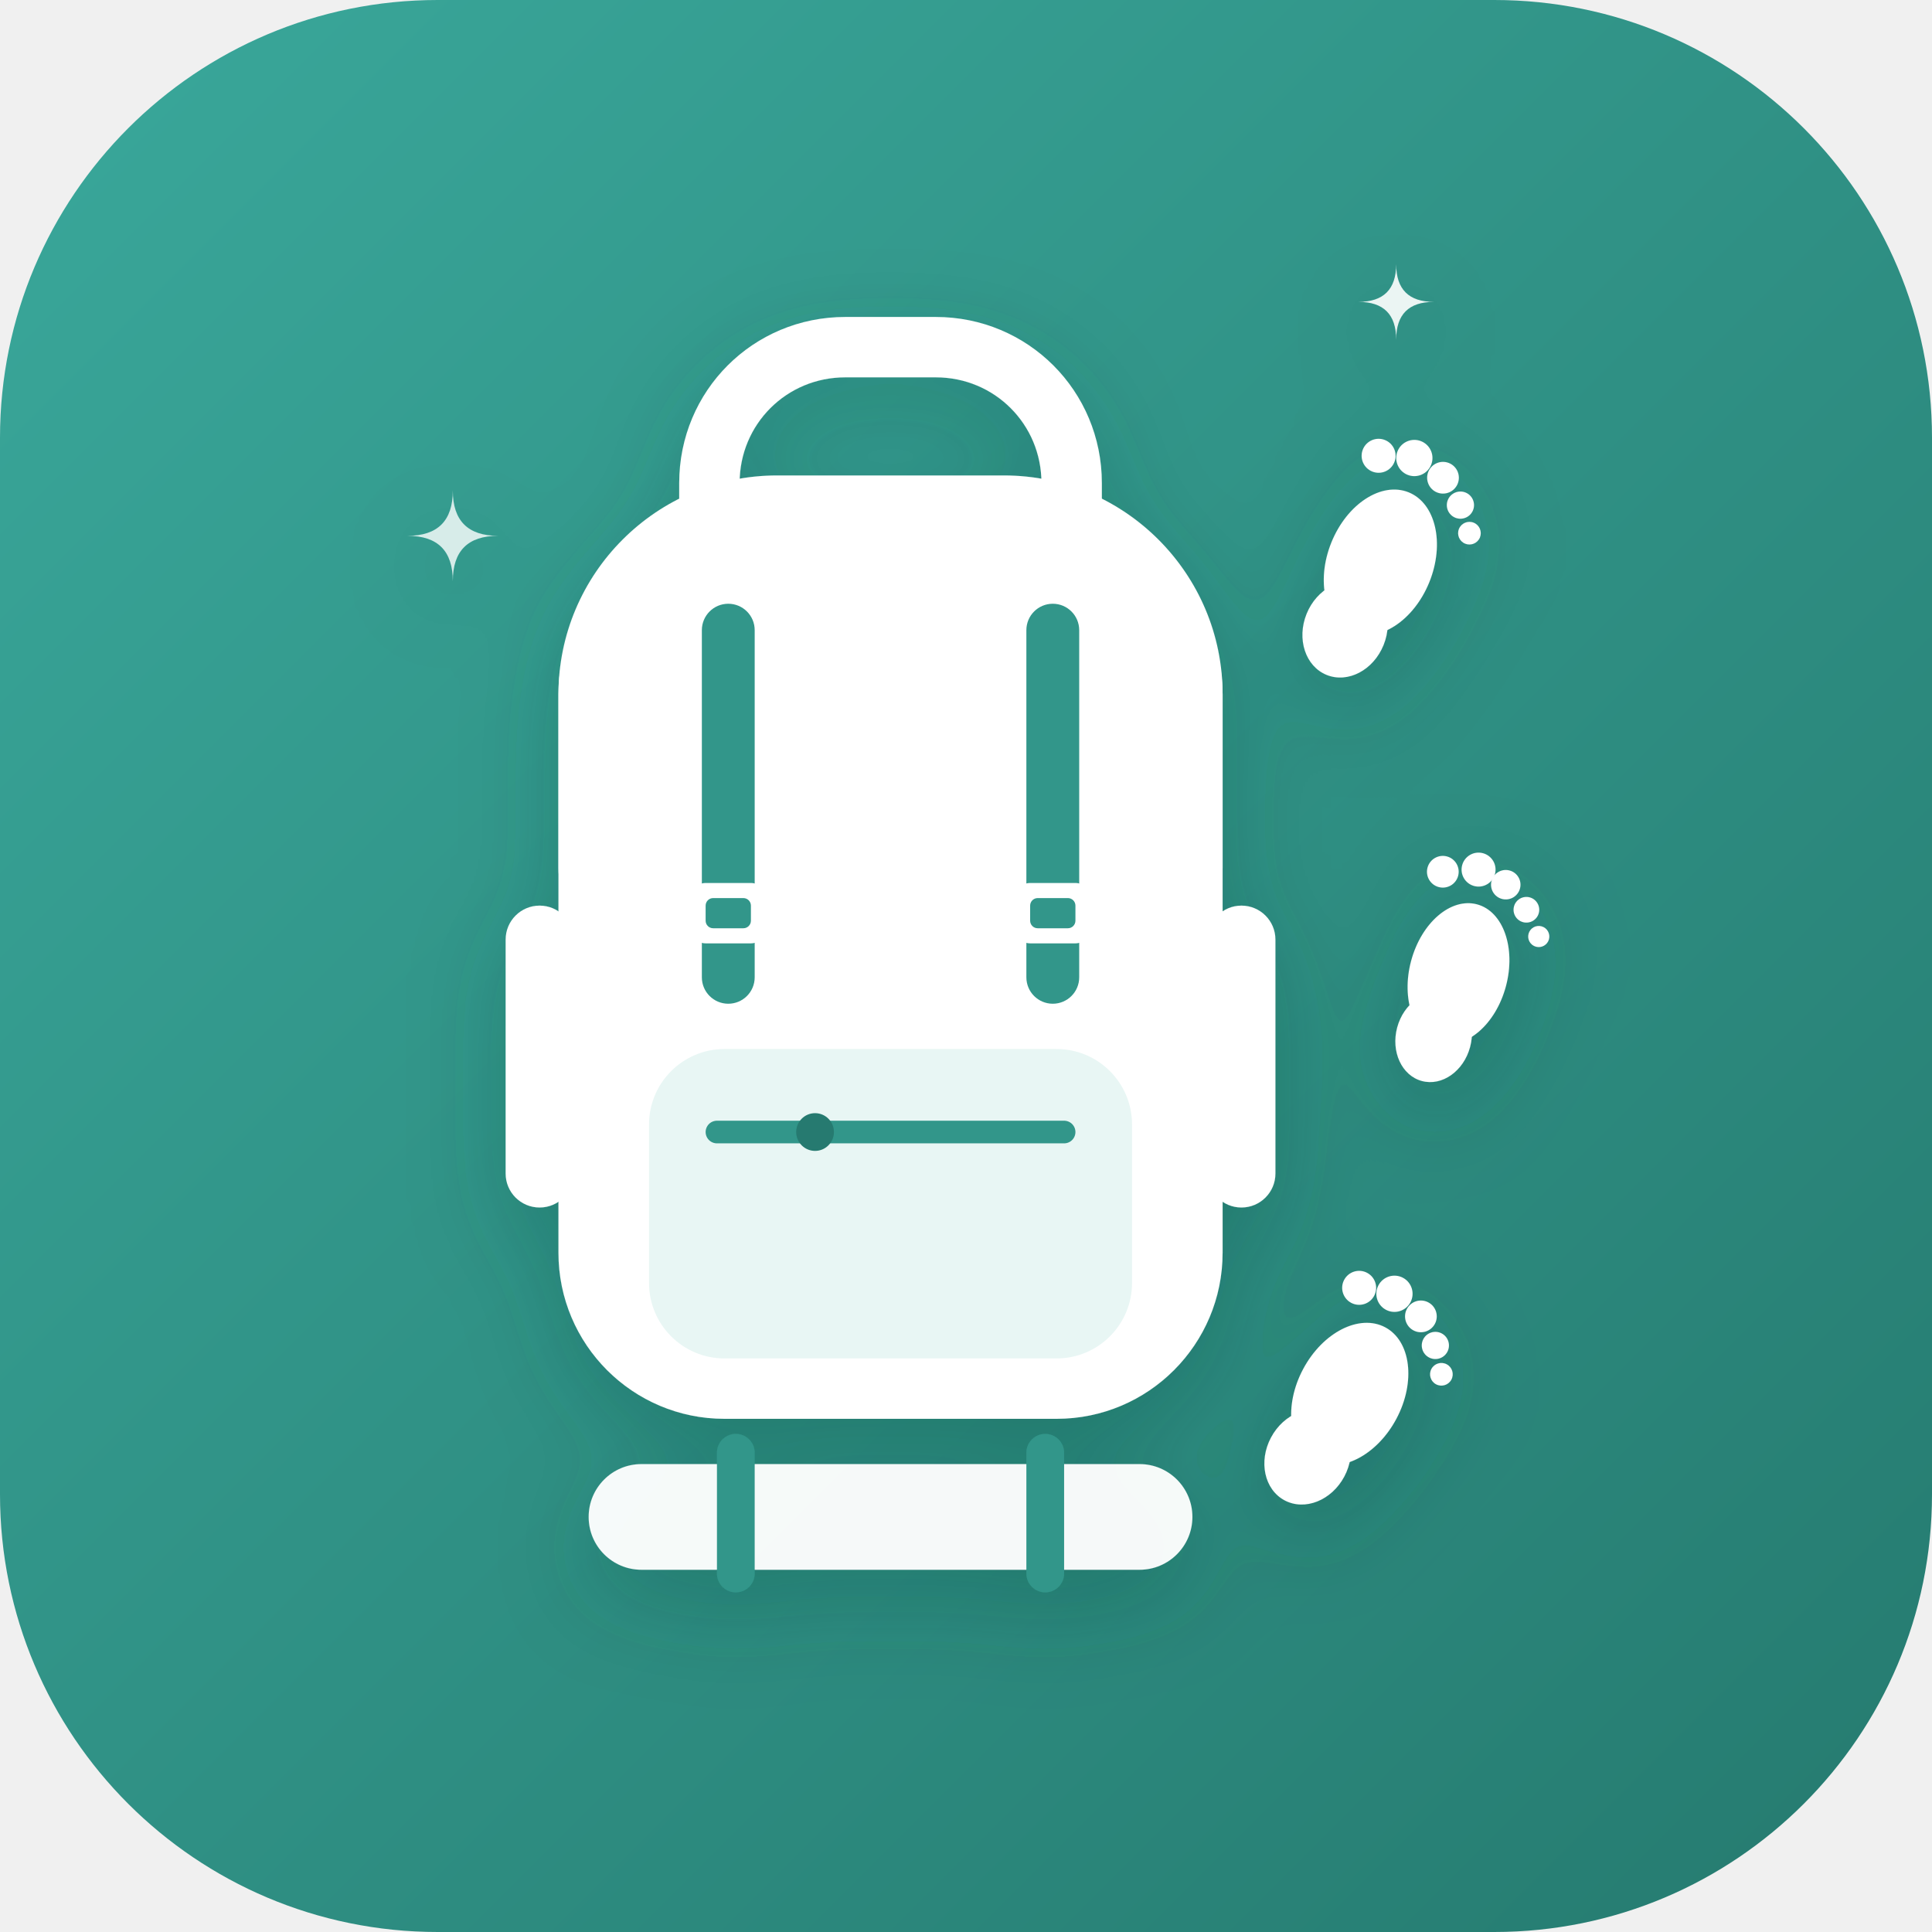
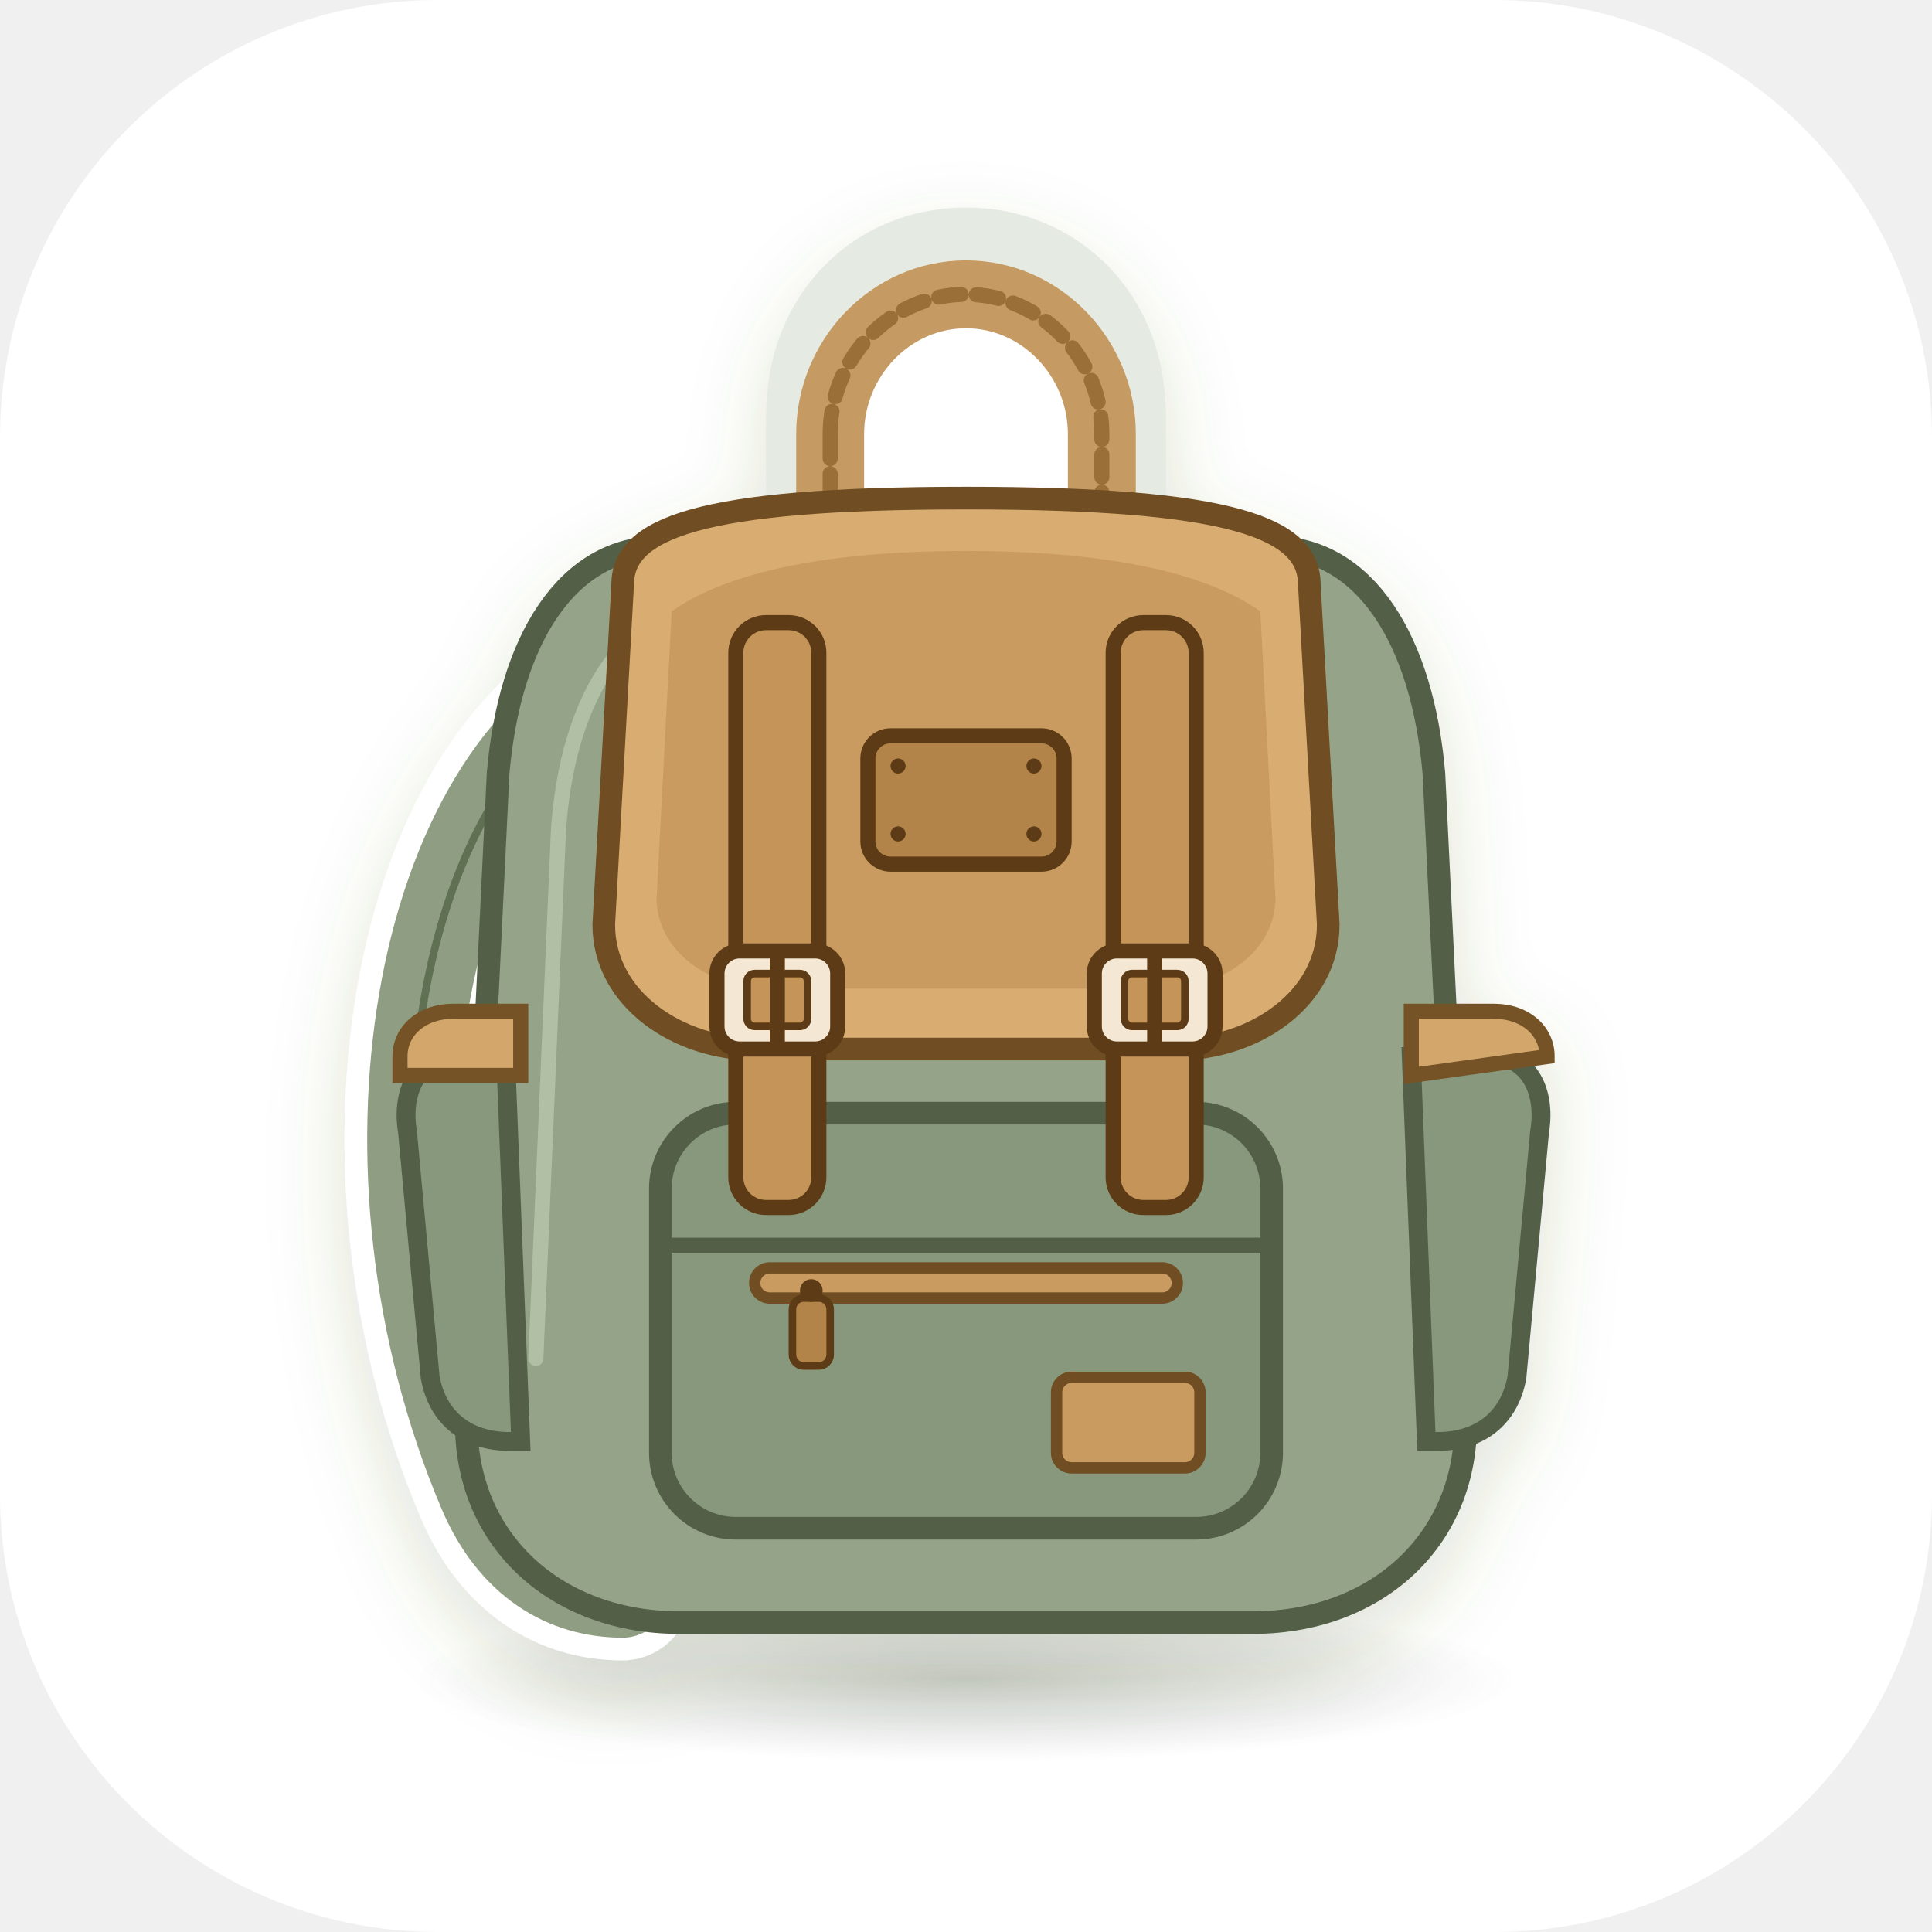
<svg xmlns="http://www.w3.org/2000/svg" viewBox="0 0 512 512">
  <defs>
-     <linearGradient id="appBgGrad" x1="0%" y1="0%" x2="100%" y2="100%">
-       <stop offset="0%" style="stop-color:#3AA89B;stop-opacity:1" />
-       <stop offset="100%" style="stop-color:#257A6F;stop-opacity:1" />
-     </linearGradient>
-     <filter id="shadow" x="-10%" y="-10%" width="120%" height="120%">
-       <feDropShadow dx="0" dy="8" stdDeviation="12" flood-color="#0E443E" flood-opacity="0.25" />
+     <radialGradient id="bottomShadow" cx="50%" cy="50%" r="50%">
+       <stop offset="0%" stop-color="#2D3B2D" stop-opacity="0.25" />
+       <stop offset="100%" stop-color="#2D3B2D" stop-opacity="0" />
+     </radialGradient>
+     <filter id="stickerShadow" x="-15%" y="-15%" width="130%" height="130%">
+       <feDropShadow dx="0" dy="8" stdDeviation="10" flood-color="#556B2F" flood-opacity="0.18" />
    </filter>
  </defs>
-   <rect width="512" height="512" rx="116" fill="url(#appBgGrad)" />
-   <g filter="url(#shadow)" fill="white">
-     <path d="M188 128 C188 108 204 92 224 92 L248 92 C268 92 284 108 284 128 L284 140 L188 140 Z" fill="none" stroke="white" stroke-width="16" stroke-linecap="round" />
-     <rect x="148" y="140" width="176" height="236" rx="44" />
-     <path d="M148 184 C148 152 174 126 206 126 L266 126 C298 126 324 152 324 184 L324 230 C324 242 314 252 302 252 L170 252 C158 252 148 242 148 230 Z" fill="white" />
-     <rect x="186" y="160" width="14" height="106" rx="7" fill="#31968A" />
-     <rect x="272" y="160" width="14" height="106" rx="7" fill="#31968A" />
-     <rect x="183" y="234" width="20" height="16" rx="4" fill="white" />
-     <rect x="269" y="234" width="20" height="16" rx="4" fill="white" />
-     <rect x="187" y="238" width="12" height="8" rx="2" fill="#31968A" />
-     <rect x="273" y="238" width="12" height="8" rx="2" fill="#31968A" />
-     <rect x="172" y="278" width="128" height="82" rx="20" fill="#E8F6F4" />
-     <path d="M190 300 L282 300" stroke="#31968A" stroke-width="6" stroke-linecap="round" />
-     <circle cx="216" cy="300" r="5" fill="#257A6F" />
-     <rect x="134" y="240" width="18" height="80" rx="9" fill="white" />
-     <rect x="320" y="240" width="18" height="80" rx="9" fill="white" />
-     <rect x="156" y="388" width="160" height="28" rx="14" fill="white" opacity="0.95" />
-     <rect x="190" y="380" width="10" height="42" rx="5" fill="#31968A" />
-     <rect x="272" y="380" width="10" height="42" rx="5" fill="#31968A" />
-     <g transform="translate(360, 110) rotate(22)">
-       <ellipse cx="20" cy="34" rx="14" ry="20" />
-       <ellipse cx="18" cy="54" rx="11" ry="13" />
-       <circle cx="9" cy="8" r="4.5" />
-       <circle cx="18" cy="5" r="4.8" />
-       <circle cx="27" cy="7" r="4.2" />
-       <circle cx="34" cy="12" r="3.6" />
-       <circle cx="39" cy="18" r="3" />
-     </g>
-     <g transform="translate(376, 220) rotate(15)">
-       <ellipse cx="20" cy="34" rx="13" ry="19" />
-       <ellipse cx="18" cy="52" rx="10" ry="12" />
-       <circle cx="9" cy="9" r="4.2" />
-       <circle cx="18" cy="6" r="4.5" />
-       <circle cx="26" cy="8" r="3.9" />
-       <circle cx="33" cy="13" r="3.4" />
-       <circle cx="38" cy="19" r="2.8" />
-     </g>
-     <g transform="translate(356, 330) rotate(28)">
-       <ellipse cx="20" cy="34" rx="14" ry="20" />
-       <ellipse cx="18" cy="54" rx="11" ry="13" />
-       <circle cx="9" cy="8" r="4.5" />
-       <circle cx="18" cy="5" r="4.8" />
-       <circle cx="27" cy="7" r="4.2" />
-       <circle cx="34" cy="12" r="3.6" />
-       <circle cx="39" cy="18" r="3" />
-     </g>
-     <path d="M120 130 Q120 142 108 142 Q120 142 120 154 Q120 142 132 142 Q120 142 120 130 Z" fill="white" opacity="0.8" />
-     <path d="M370 70 Q370 80 360 80 Q370 80 370 90 Q370 80 380 80 Q370 80 370 70 Z" fill="white" opacity="0.9" />
+   <rect width="512" height="512" rx="116" fill="#FFFFFF" />
+   <ellipse cx="256" cy="445" rx="145" ry="22" fill="url(#bottomShadow)" />
+   <g filter="url(#stickerShadow)">
+     <path d="M210 110 C210 82 230 62 256 62 C282 62 302 82 302 110 L302 140 L210 140 Z" fill="#FFFFFF" stroke="#E5EAE2" stroke-width="14" stroke-linecap="round" />
+     <path d="M220 115 C220 95 236 78 256 78 C276 78 292 95 292 115 L292 140 L220 140 Z" fill="none" stroke="#C59B63" stroke-width="18" stroke-linecap="round" />
+     <path d="M220 115 C220 95 236 78 256 78 C276 78 292 95 292 115 L292 140 L220 140 Z" fill="none" stroke="#9A7038" stroke-width="4" stroke-linecap="round" stroke-dasharray="6,4" />
+     <path d="M165 180 C110 205 92 310 128 395 C136 414 150 422 165 422" fill="none" stroke="#FFFFFF" stroke-width="36" stroke-linecap="round" />
+     <path d="M165 180 C110 205 92 310 128 395 C136 414 150 422 165 422" fill="none" stroke="#8F9E82" stroke-width="24" stroke-linecap="round" />
+     <path d="M165 180 C110 205 92 310 128 395 C136 414 150 422 165 422" fill="none" stroke="#5E6F52" stroke-width="2" stroke-linecap="round" />
+     <path d="M175 145 C150 145 135 170 132 205 L124 370 C120 405 145 430 180 430 L332 430 C367 430 392 405 388 370 L380 205 C377 170 362 145 337 145 Z" fill="#95A488" stroke="#526147" stroke-width="6" />
+     <path d="M142 360 L148 220 C150 190 162 165 185 160" fill="none" stroke="#B1C0A5" stroke-width="4" stroke-linecap="round" />
+     <path d="M120 280 C112 280 106 288 108 300 L114 365 C116 376 124 382 135 382 L138 382 L134 280 Z" fill="#88987C" stroke="#526147" stroke-width="5" />
+     <path d="M106 280 C106 273 112 268 120 268 L138 268 L138 285 L106 285 Z" fill="#D3A76C" stroke="#755227" stroke-width="4" />
+     <path d="M374 280 L378 382 L381 382 C392 382 400 376 402 365 L408 300 C410 288 404 280 396 280 Z" fill="#88987C" stroke="#526147" stroke-width="5" />
+     <path d="M374 268 L396 268 C404 268 410 273 410 280 L374 285 Z" fill="#D3A76C" stroke="#755227" stroke-width="4" />
+     <path d="M165 155 C165 140 185 132 256 132 C327 132 347 140 347 155 L352 245 C352 265 332 278 312 278 L200 278 C180 278 160 265 160 245 Z" fill="#D9AC72" stroke="#6F4D20" stroke-width="6" />
+     <path d="M178 162 C195 150 225 146 256 146 C287 146 317 150 334 162 L338 238 C338 252 324 262 308 262 L204 262 C188 262 174 252 174 238 Z" fill="#C99B60" />
+     <rect x="230" y="195" width="52" height="34" rx="6" fill="#B38448" stroke="#5C3B12" stroke-width="4" />
+     <circle cx="238" cy="203" r="2" fill="#5C3B12" />
+     <circle cx="274" cy="203" r="2" fill="#5C3B12" />
+     <circle cx="238" cy="221" r="2" fill="#5C3B12" />
+     <circle cx="274" cy="221" r="2" fill="#5C3B12" />
+     <rect x="175" y="295" width="162" height="110" rx="20" fill="#88987C" stroke="#526147" stroke-width="6" />
+     <path d="M175 330 L337 330" stroke="#526147" stroke-width="4" stroke-linecap="round" />
+     <rect x="200" y="336" width="112" height="8" rx="4" fill="#C99B60" stroke="#6F4D20" stroke-width="3" />
+     <rect x="210" y="344" width="10" height="18" rx="3" fill="#B38448" stroke="#5C3B12" stroke-width="2" />
+     <circle cx="215" cy="342" r="3" fill="#5C3B12" />
+     <rect x="280" y="365" width="38" height="24" rx="4" fill="#C99B60" stroke="#6F4D20" stroke-width="3" />
+     <rect x="195" y="165" width="22" height="155" rx="8" fill="#C59458" stroke="#5C3B12" stroke-width="4" />
+     <rect x="190" y="252" width="32" height="26" rx="6" fill="#F4E8D4" stroke="#5C3B12" stroke-width="4" />
+     <rect x="198" y="258" width="16" height="14" rx="2" fill="#C59458" stroke="#5C3B12" stroke-width="2" />
+     <rect x="204" y="252" width="4" height="26" fill="#5C3B12" />
+     <rect x="295" y="165" width="22" height="155" rx="8" fill="#C59458" stroke="#5C3B12" stroke-width="4" />
+     <rect x="290" y="252" width="32" height="26" rx="6" fill="#F4E8D4" stroke="#5C3B12" stroke-width="4" />
+     <rect x="298" y="258" width="16" height="14" rx="2" fill="#C59458" stroke="#5C3B12" stroke-width="2" />
+     <rect x="304" y="252" width="4" height="26" fill="#5C3B12" />
  </g>
</svg>
